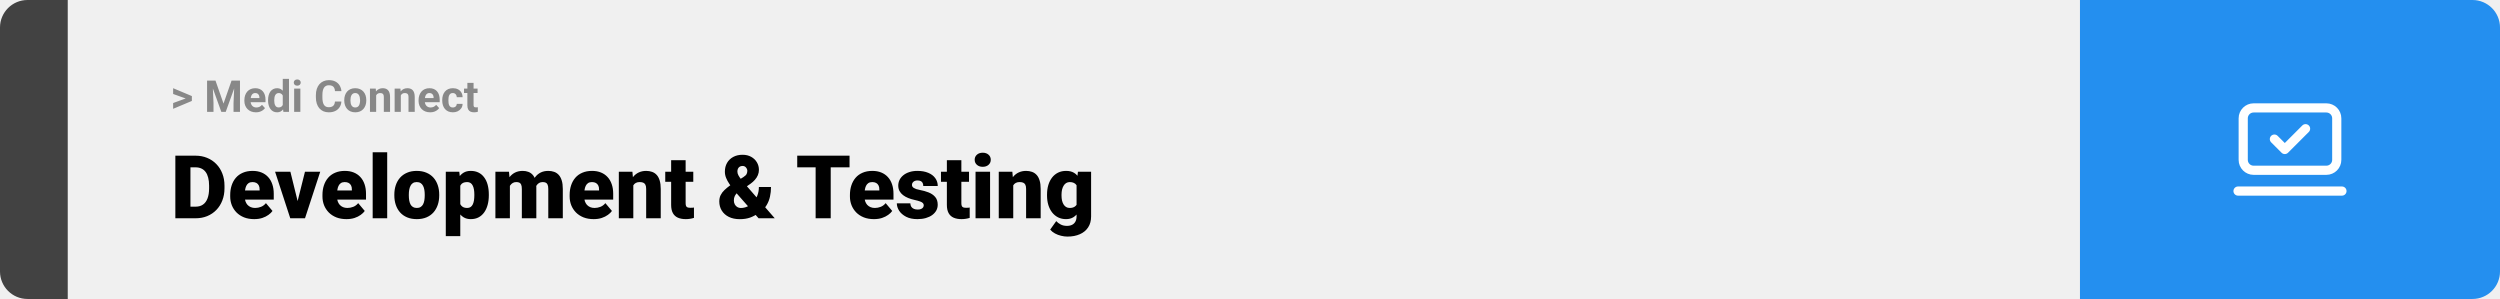
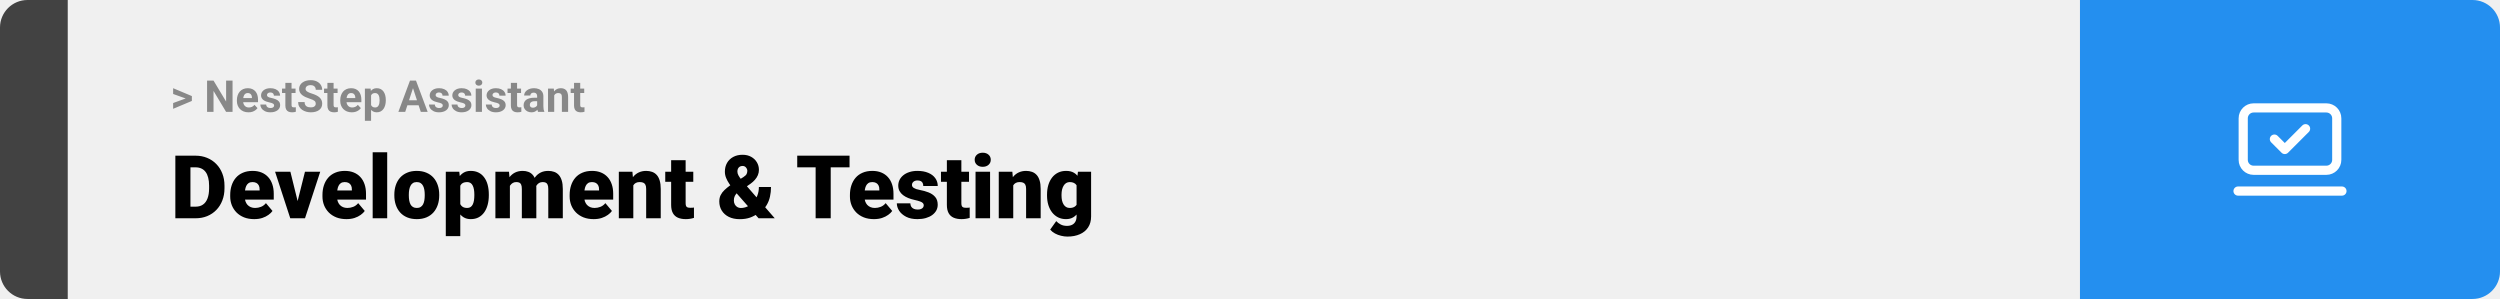
<svg xmlns="http://www.w3.org/2000/svg" width="1363" height="163" viewBox="0 0 1363 163" fill="none">
  <path d="M0 15C0 6.716 6.716 0 15 0H37V163H15C6.716 163 0 156.284 0 148V15Z" fill="#424242" />
  <rect width="1097" height="163" transform="translate(37)" fill="#F0F0F0" />
-   <path d="M101.906 53.922L94.394 51.238V48.086L104.602 52.375V54.637L101.906 53.922ZM94.394 56.172L101.918 53.43L104.602 52.785V55.035L94.394 59.324V56.172ZM114.504 43.938H117.48L121.863 56.465L126.246 43.938H129.223L123.059 61H120.668L114.504 43.938ZM112.898 43.938H115.863L116.402 56.148V61H112.898V43.938ZM127.863 43.938H130.84V61H127.324V56.148L127.863 43.938ZM139.547 61.234C138.562 61.234 137.68 61.078 136.898 60.766C136.117 60.445 135.453 60.004 134.906 59.441C134.367 58.879 133.953 58.227 133.664 57.484C133.375 56.734 133.23 55.938 133.23 55.094V54.625C133.23 53.664 133.367 52.785 133.641 51.988C133.914 51.191 134.305 50.5 134.812 49.914C135.328 49.328 135.953 48.879 136.688 48.566C137.422 48.246 138.25 48.086 139.172 48.086C140.07 48.086 140.867 48.234 141.562 48.531C142.258 48.828 142.84 49.25 143.309 49.797C143.785 50.344 144.145 51 144.387 51.766C144.629 52.523 144.75 53.367 144.75 54.297V55.703H134.672V53.453H141.434V53.195C141.434 52.727 141.348 52.309 141.176 51.941C141.012 51.566 140.762 51.27 140.426 51.051C140.09 50.832 139.66 50.723 139.137 50.723C138.691 50.723 138.309 50.82 137.988 51.016C137.668 51.211 137.406 51.484 137.203 51.836C137.008 52.188 136.859 52.602 136.758 53.078C136.664 53.547 136.617 54.062 136.617 54.625V55.094C136.617 55.602 136.688 56.07 136.828 56.5C136.977 56.93 137.184 57.301 137.449 57.613C137.723 57.926 138.051 58.168 138.434 58.34C138.824 58.512 139.266 58.598 139.758 58.598C140.367 58.598 140.934 58.48 141.457 58.246C141.988 58.004 142.445 57.641 142.828 57.156L144.469 58.938C144.203 59.32 143.84 59.688 143.379 60.039C142.926 60.391 142.379 60.68 141.738 60.906C141.098 61.125 140.367 61.234 139.547 61.234ZM154.16 58.234V43H157.559V61H154.5L154.16 58.234ZM146.145 54.812V54.566C146.145 53.598 146.254 52.719 146.473 51.93C146.691 51.133 147.012 50.449 147.434 49.879C147.855 49.309 148.375 48.867 148.992 48.555C149.609 48.242 150.312 48.086 151.102 48.086C151.844 48.086 152.492 48.242 153.047 48.555C153.609 48.867 154.086 49.312 154.477 49.891C154.875 50.461 155.195 51.137 155.438 51.918C155.68 52.691 155.855 53.539 155.965 54.461V55C155.855 55.883 155.68 56.703 155.438 57.461C155.195 58.219 154.875 58.883 154.477 59.453C154.086 60.016 153.609 60.453 153.047 60.766C152.484 61.078 151.828 61.234 151.078 61.234C150.289 61.234 149.586 61.074 148.969 60.754C148.359 60.434 147.844 59.984 147.422 59.406C147.008 58.828 146.691 58.148 146.473 57.367C146.254 56.586 146.145 55.734 146.145 54.812ZM149.52 54.566V54.812C149.52 55.336 149.559 55.824 149.637 56.277C149.723 56.73 149.859 57.133 150.047 57.484C150.242 57.828 150.492 58.098 150.797 58.293C151.109 58.48 151.488 58.574 151.934 58.574C152.512 58.574 152.988 58.445 153.363 58.188C153.738 57.922 154.023 57.559 154.219 57.098C154.422 56.637 154.539 56.105 154.57 55.504V53.969C154.547 53.477 154.477 53.035 154.359 52.645C154.25 52.246 154.086 51.906 153.867 51.625C153.656 51.344 153.391 51.125 153.07 50.969C152.758 50.812 152.387 50.734 151.957 50.734C151.52 50.734 151.145 50.836 150.832 51.039C150.52 51.234 150.266 51.504 150.07 51.848C149.883 52.191 149.742 52.598 149.648 53.066C149.562 53.527 149.52 54.027 149.52 54.566ZM163.758 48.32V61H160.371V48.32H163.758ZM160.16 45.016C160.16 44.523 160.332 44.117 160.676 43.797C161.02 43.477 161.48 43.316 162.059 43.316C162.629 43.316 163.086 43.477 163.43 43.797C163.781 44.117 163.957 44.523 163.957 45.016C163.957 45.508 163.781 45.914 163.43 46.234C163.086 46.555 162.629 46.715 162.059 46.715C161.48 46.715 161.02 46.555 160.676 46.234C160.332 45.914 160.16 45.508 160.16 45.016ZM182.625 55.34H186.129C186.059 56.488 185.742 57.508 185.18 58.398C184.625 59.289 183.848 59.984 182.848 60.484C181.855 60.984 180.66 61.234 179.262 61.234C178.168 61.234 177.188 61.047 176.32 60.672C175.453 60.289 174.711 59.742 174.094 59.031C173.484 58.32 173.02 57.461 172.699 56.453C172.379 55.445 172.219 54.316 172.219 53.066V51.883C172.219 50.633 172.383 49.504 172.711 48.496C173.047 47.48 173.523 46.617 174.141 45.906C174.766 45.195 175.512 44.648 176.379 44.266C177.246 43.883 178.215 43.691 179.285 43.691C180.707 43.691 181.906 43.949 182.883 44.465C183.867 44.98 184.629 45.691 185.168 46.598C185.715 47.504 186.043 48.535 186.152 49.691H182.637C182.598 49.004 182.461 48.422 182.227 47.945C181.992 47.461 181.637 47.098 181.16 46.855C180.691 46.605 180.066 46.48 179.285 46.48C178.699 46.48 178.188 46.59 177.75 46.809C177.312 47.027 176.945 47.359 176.648 47.805C176.352 48.25 176.129 48.812 175.98 49.492C175.84 50.164 175.77 50.953 175.77 51.859V53.066C175.77 53.949 175.836 54.727 175.969 55.398C176.102 56.062 176.305 56.625 176.578 57.086C176.859 57.539 177.219 57.883 177.656 58.117C178.102 58.344 178.637 58.457 179.262 58.457C179.996 58.457 180.602 58.34 181.078 58.105C181.555 57.871 181.918 57.523 182.168 57.062C182.426 56.602 182.578 56.027 182.625 55.34ZM187.688 54.789V54.543C187.688 53.613 187.82 52.758 188.086 51.977C188.352 51.188 188.738 50.504 189.246 49.926C189.754 49.348 190.379 48.898 191.121 48.578C191.863 48.25 192.715 48.086 193.676 48.086C194.637 48.086 195.492 48.25 196.242 48.578C196.992 48.898 197.621 49.348 198.129 49.926C198.645 50.504 199.035 51.188 199.301 51.977C199.566 52.758 199.699 53.613 199.699 54.543V54.789C199.699 55.711 199.566 56.566 199.301 57.355C199.035 58.137 198.645 58.82 198.129 59.406C197.621 59.984 196.996 60.434 196.254 60.754C195.512 61.074 194.66 61.234 193.699 61.234C192.738 61.234 191.883 61.074 191.133 60.754C190.391 60.434 189.762 59.984 189.246 59.406C188.738 58.82 188.352 58.137 188.086 57.355C187.82 56.566 187.688 55.711 187.688 54.789ZM191.062 54.543V54.789C191.062 55.32 191.109 55.816 191.203 56.277C191.297 56.738 191.445 57.145 191.648 57.496C191.859 57.84 192.133 58.109 192.469 58.305C192.805 58.5 193.215 58.598 193.699 58.598C194.168 58.598 194.57 58.5 194.906 58.305C195.242 58.109 195.512 57.84 195.715 57.496C195.918 57.145 196.066 56.738 196.16 56.277C196.262 55.816 196.312 55.32 196.312 54.789V54.543C196.312 54.027 196.262 53.543 196.16 53.09C196.066 52.629 195.914 52.223 195.703 51.871C195.5 51.512 195.23 51.23 194.895 51.027C194.559 50.824 194.152 50.723 193.676 50.723C193.199 50.723 192.793 50.824 192.457 51.027C192.129 51.23 191.859 51.512 191.648 51.871C191.445 52.223 191.297 52.629 191.203 53.09C191.109 53.543 191.062 54.027 191.062 54.543ZM205.078 51.027V61H201.703V48.32H204.867L205.078 51.027ZM204.586 54.215H203.672C203.672 53.277 203.793 52.434 204.035 51.684C204.277 50.926 204.617 50.281 205.055 49.75C205.492 49.211 206.012 48.801 206.613 48.52C207.223 48.23 207.902 48.086 208.652 48.086C209.246 48.086 209.789 48.172 210.281 48.344C210.773 48.516 211.195 48.789 211.547 49.164C211.906 49.539 212.18 50.035 212.367 50.652C212.562 51.27 212.66 52.023 212.66 52.914V61H209.262V52.902C209.262 52.34 209.184 51.902 209.027 51.59C208.871 51.277 208.641 51.059 208.336 50.934C208.039 50.801 207.672 50.734 207.234 50.734C206.781 50.734 206.387 50.824 206.051 51.004C205.723 51.184 205.449 51.434 205.23 51.754C205.02 52.066 204.859 52.434 204.75 52.855C204.641 53.277 204.586 53.73 204.586 54.215ZM218.531 51.027V61H215.156V48.32H218.32L218.531 51.027ZM218.039 54.215H217.125C217.125 53.277 217.246 52.434 217.488 51.684C217.73 50.926 218.07 50.281 218.508 49.75C218.945 49.211 219.465 48.801 220.066 48.52C220.676 48.23 221.355 48.086 222.105 48.086C222.699 48.086 223.242 48.172 223.734 48.344C224.227 48.516 224.648 48.789 225 49.164C225.359 49.539 225.633 50.035 225.82 50.652C226.016 51.27 226.113 52.023 226.113 52.914V61H222.715V52.902C222.715 52.34 222.637 51.902 222.48 51.59C222.324 51.277 222.094 51.059 221.789 50.934C221.492 50.801 221.125 50.734 220.688 50.734C220.234 50.734 219.84 50.824 219.504 51.004C219.176 51.184 218.902 51.434 218.684 51.754C218.473 52.066 218.312 52.434 218.203 52.855C218.094 53.277 218.039 53.73 218.039 54.215ZM234.516 61.234C233.531 61.234 232.648 61.078 231.867 60.766C231.086 60.445 230.422 60.004 229.875 59.441C229.336 58.879 228.922 58.227 228.633 57.484C228.344 56.734 228.199 55.938 228.199 55.094V54.625C228.199 53.664 228.336 52.785 228.609 51.988C228.883 51.191 229.273 50.5 229.781 49.914C230.297 49.328 230.922 48.879 231.656 48.566C232.391 48.246 233.219 48.086 234.141 48.086C235.039 48.086 235.836 48.234 236.531 48.531C237.227 48.828 237.809 49.25 238.277 49.797C238.754 50.344 239.113 51 239.355 51.766C239.598 52.523 239.719 53.367 239.719 54.297V55.703H229.641V53.453H236.402V53.195C236.402 52.727 236.316 52.309 236.145 51.941C235.98 51.566 235.73 51.27 235.395 51.051C235.059 50.832 234.629 50.723 234.105 50.723C233.66 50.723 233.277 50.82 232.957 51.016C232.637 51.211 232.375 51.484 232.172 51.836C231.977 52.188 231.828 52.602 231.727 53.078C231.633 53.547 231.586 54.062 231.586 54.625V55.094C231.586 55.602 231.656 56.07 231.797 56.5C231.945 56.93 232.152 57.301 232.418 57.613C232.691 57.926 233.02 58.168 233.402 58.34C233.793 58.512 234.234 58.598 234.727 58.598C235.336 58.598 235.902 58.48 236.426 58.246C236.957 58.004 237.414 57.641 237.797 57.156L239.438 58.938C239.172 59.32 238.809 59.688 238.348 60.039C237.895 60.391 237.348 60.68 236.707 60.906C236.066 61.125 235.336 61.234 234.516 61.234ZM246.879 58.598C247.293 58.598 247.66 58.52 247.98 58.363C248.301 58.199 248.551 57.973 248.73 57.684C248.918 57.387 249.016 57.039 249.023 56.641H252.199C252.191 57.531 251.953 58.324 251.484 59.02C251.016 59.707 250.387 60.25 249.598 60.648C248.809 61.039 247.926 61.234 246.949 61.234C245.965 61.234 245.105 61.07 244.371 60.742C243.645 60.414 243.039 59.961 242.555 59.383C242.07 58.797 241.707 58.117 241.465 57.344C241.223 56.562 241.102 55.727 241.102 54.836V54.496C241.102 53.598 241.223 52.762 241.465 51.988C241.707 51.207 242.07 50.527 242.555 49.949C243.039 49.363 243.645 48.906 244.371 48.578C245.098 48.25 245.949 48.086 246.926 48.086C247.965 48.086 248.875 48.285 249.656 48.684C250.445 49.082 251.062 49.652 251.508 50.395C251.961 51.129 252.191 52 252.199 53.008H249.023C249.016 52.586 248.926 52.203 248.754 51.859C248.59 51.516 248.348 51.242 248.027 51.039C247.715 50.828 247.328 50.723 246.867 50.723C246.375 50.723 245.973 50.828 245.66 51.039C245.348 51.242 245.105 51.523 244.934 51.883C244.762 52.234 244.641 52.637 244.57 53.09C244.508 53.535 244.477 54.004 244.477 54.496V54.836C244.477 55.328 244.508 55.801 244.57 56.254C244.633 56.707 244.75 57.109 244.922 57.461C245.102 57.812 245.348 58.09 245.66 58.293C245.973 58.496 246.379 58.598 246.879 58.598ZM260.367 48.32V50.711H252.984V48.32H260.367ZM254.812 45.191H258.188V57.18C258.188 57.547 258.234 57.828 258.328 58.023C258.43 58.219 258.578 58.355 258.773 58.434C258.969 58.504 259.215 58.539 259.512 58.539C259.723 58.539 259.91 58.531 260.074 58.516C260.246 58.492 260.391 58.469 260.508 58.445L260.52 60.93C260.23 61.023 259.918 61.098 259.582 61.152C259.246 61.207 258.875 61.234 258.469 61.234C257.727 61.234 257.078 61.113 256.523 60.871C255.977 60.621 255.555 60.223 255.258 59.676C254.961 59.129 254.812 58.41 254.812 57.52V45.191Z" fill="#888888" />
+   <path d="M101.906 53.922L94.394 51.238V48.086L104.602 52.375V54.637L101.906 53.922ZM94.394 56.172L101.918 53.43L104.602 52.785V55.035L94.394 59.324V56.172ZM126.785 43.938V61H123.27L116.414 49.562V61H112.898V43.938H116.414L123.281 55.387V43.938H126.785ZM135.469 61.234C134.484 61.234 133.602 61.078 132.82 60.766C132.039 60.445 131.375 60.004 130.828 59.441C130.289 58.879 129.875 58.227 129.586 57.484C129.297 56.734 129.152 55.938 129.152 55.094V54.625C129.152 53.664 129.289 52.785 129.562 51.988C129.836 51.191 130.227 50.5 130.734 49.914C131.25 49.328 131.875 48.879 132.609 48.566C133.344 48.246 134.172 48.086 135.094 48.086C135.992 48.086 136.789 48.234 137.484 48.531C138.18 48.828 138.762 49.25 139.23 49.797C139.707 50.344 140.066 51 140.309 51.766C140.551 52.523 140.672 53.367 140.672 54.297V55.703H130.594V53.453H137.355V53.195C137.355 52.727 137.27 52.309 137.098 51.941C136.934 51.566 136.684 51.27 136.348 51.051C136.012 50.832 135.582 50.723 135.059 50.723C134.613 50.723 134.23 50.82 133.91 51.016C133.59 51.211 133.328 51.484 133.125 51.836C132.93 52.188 132.781 52.602 132.68 53.078C132.586 53.547 132.539 54.062 132.539 54.625V55.094C132.539 55.602 132.609 56.07 132.75 56.5C132.898 56.93 133.105 57.301 133.371 57.613C133.645 57.926 133.973 58.168 134.355 58.34C134.746 58.512 135.188 58.598 135.68 58.598C136.289 58.598 136.855 58.48 137.379 58.246C137.91 58.004 138.367 57.641 138.75 57.156L140.391 58.938C140.125 59.32 139.762 59.688 139.301 60.039C138.848 60.391 138.301 60.68 137.66 60.906C137.02 61.125 136.289 61.234 135.469 61.234ZM149.449 57.496C149.449 57.254 149.379 57.035 149.238 56.84C149.098 56.645 148.836 56.465 148.453 56.301C148.078 56.129 147.535 55.973 146.824 55.832C146.184 55.691 145.586 55.516 145.031 55.305C144.484 55.086 144.008 54.824 143.602 54.52C143.203 54.215 142.891 53.855 142.664 53.441C142.438 53.02 142.324 52.539 142.324 52C142.324 51.469 142.438 50.969 142.664 50.5C142.898 50.031 143.23 49.617 143.66 49.258C144.098 48.891 144.629 48.605 145.254 48.402C145.887 48.191 146.598 48.086 147.387 48.086C148.488 48.086 149.434 48.262 150.223 48.613C151.02 48.965 151.629 49.449 152.051 50.066C152.48 50.676 152.695 51.371 152.695 52.152H149.32C149.32 51.824 149.25 51.531 149.109 51.273C148.977 51.008 148.766 50.801 148.477 50.652C148.195 50.496 147.828 50.418 147.375 50.418C147 50.418 146.676 50.484 146.402 50.617C146.129 50.742 145.918 50.914 145.77 51.133C145.629 51.344 145.559 51.578 145.559 51.836C145.559 52.031 145.598 52.207 145.676 52.363C145.762 52.512 145.898 52.648 146.086 52.773C146.273 52.898 146.516 53.016 146.812 53.125C147.117 53.227 147.492 53.32 147.938 53.406C148.852 53.594 149.668 53.84 150.387 54.145C151.105 54.441 151.676 54.848 152.098 55.363C152.52 55.871 152.73 56.539 152.73 57.367C152.73 57.93 152.605 58.445 152.355 58.914C152.105 59.383 151.746 59.793 151.277 60.145C150.809 60.488 150.246 60.758 149.59 60.953C148.941 61.141 148.211 61.234 147.398 61.234C146.219 61.234 145.219 61.023 144.398 60.602C143.586 60.18 142.969 59.645 142.547 58.996C142.133 58.34 141.926 57.668 141.926 56.98H145.125C145.141 57.441 145.258 57.812 145.477 58.094C145.703 58.375 145.988 58.578 146.332 58.703C146.684 58.828 147.062 58.891 147.469 58.891C147.906 58.891 148.27 58.832 148.559 58.715C148.848 58.59 149.066 58.426 149.215 58.223C149.371 58.012 149.449 57.77 149.449 57.496ZM161.133 48.32V50.711H153.75V48.32H161.133ZM155.578 45.191H158.953V57.18C158.953 57.547 159 57.828 159.094 58.023C159.195 58.219 159.344 58.355 159.539 58.434C159.734 58.504 159.98 58.539 160.277 58.539C160.488 58.539 160.676 58.531 160.84 58.516C161.012 58.492 161.156 58.469 161.273 58.445L161.285 60.93C160.996 61.023 160.684 61.098 160.348 61.152C160.012 61.207 159.641 61.234 159.234 61.234C158.492 61.234 157.844 61.113 157.289 60.871C156.742 60.621 156.32 60.223 156.023 59.676C155.727 59.129 155.578 58.41 155.578 57.52V45.191ZM172.148 56.535C172.148 56.23 172.102 55.957 172.008 55.715C171.922 55.465 171.758 55.238 171.516 55.035C171.273 54.824 170.934 54.617 170.496 54.414C170.059 54.211 169.492 54 168.797 53.781C168.023 53.531 167.289 53.25 166.594 52.938C165.906 52.625 165.297 52.262 164.766 51.848C164.242 51.426 163.828 50.938 163.523 50.383C163.227 49.828 163.078 49.184 163.078 48.449C163.078 47.738 163.234 47.094 163.547 46.516C163.859 45.93 164.297 45.43 164.859 45.016C165.422 44.594 166.086 44.27 166.852 44.043C167.625 43.816 168.473 43.703 169.395 43.703C170.652 43.703 171.75 43.93 172.688 44.383C173.625 44.836 174.352 45.457 174.867 46.246C175.391 47.035 175.652 47.938 175.652 48.953H172.16C172.16 48.453 172.055 48.016 171.844 47.641C171.641 47.258 171.328 46.957 170.906 46.738C170.492 46.52 169.969 46.41 169.336 46.41C168.727 46.41 168.219 46.504 167.812 46.691C167.406 46.871 167.102 47.117 166.898 47.43C166.695 47.734 166.594 48.078 166.594 48.461C166.594 48.75 166.664 49.012 166.805 49.246C166.953 49.48 167.172 49.699 167.461 49.902C167.75 50.105 168.105 50.297 168.527 50.477C168.949 50.656 169.438 50.832 169.992 51.004C170.922 51.285 171.738 51.602 172.441 51.953C173.152 52.305 173.746 52.699 174.223 53.137C174.699 53.574 175.059 54.07 175.301 54.625C175.543 55.18 175.664 55.809 175.664 56.512C175.664 57.254 175.52 57.918 175.23 58.504C174.941 59.09 174.523 59.586 173.977 59.992C173.43 60.398 172.777 60.707 172.02 60.918C171.262 61.129 170.414 61.234 169.477 61.234C168.633 61.234 167.801 61.125 166.98 60.906C166.16 60.68 165.414 60.34 164.742 59.887C164.078 59.434 163.547 58.855 163.148 58.152C162.75 57.449 162.551 56.617 162.551 55.656H166.078C166.078 56.188 166.16 56.637 166.324 57.004C166.488 57.371 166.719 57.668 167.016 57.895C167.32 58.121 167.68 58.285 168.094 58.387C168.516 58.488 168.977 58.539 169.477 58.539C170.086 58.539 170.586 58.453 170.977 58.281C171.375 58.109 171.668 57.871 171.855 57.566C172.051 57.262 172.148 56.918 172.148 56.535ZM184.055 48.32V50.711H176.672V48.32H184.055ZM178.5 45.191H181.875V57.18C181.875 57.547 181.922 57.828 182.016 58.023C182.117 58.219 182.266 58.355 182.461 58.434C182.656 58.504 182.902 58.539 183.199 58.539C183.41 58.539 183.598 58.531 183.762 58.516C183.934 58.492 184.078 58.469 184.195 58.445L184.207 60.93C183.918 61.023 183.605 61.098 183.27 61.152C182.934 61.207 182.562 61.234 182.156 61.234C181.414 61.234 180.766 61.113 180.211 60.871C179.664 60.621 179.242 60.223 178.945 59.676C178.648 59.129 178.5 58.41 178.5 57.52V45.191ZM191.812 61.234C190.828 61.234 189.945 61.078 189.164 60.766C188.383 60.445 187.719 60.004 187.172 59.441C186.633 58.879 186.219 58.227 185.93 57.484C185.641 56.734 185.496 55.938 185.496 55.094V54.625C185.496 53.664 185.633 52.785 185.906 51.988C186.18 51.191 186.57 50.5 187.078 49.914C187.594 49.328 188.219 48.879 188.953 48.566C189.688 48.246 190.516 48.086 191.438 48.086C192.336 48.086 193.133 48.234 193.828 48.531C194.523 48.828 195.105 49.25 195.574 49.797C196.051 50.344 196.41 51 196.652 51.766C196.895 52.523 197.016 53.367 197.016 54.297V55.703H186.938V53.453H193.699V53.195C193.699 52.727 193.613 52.309 193.441 51.941C193.277 51.566 193.027 51.27 192.691 51.051C192.355 50.832 191.926 50.723 191.402 50.723C190.957 50.723 190.574 50.82 190.254 51.016C189.934 51.211 189.672 51.484 189.469 51.836C189.273 52.188 189.125 52.602 189.023 53.078C188.93 53.547 188.883 54.062 188.883 54.625V55.094C188.883 55.602 188.953 56.07 189.094 56.5C189.242 56.93 189.449 57.301 189.715 57.613C189.988 57.926 190.316 58.168 190.699 58.34C191.09 58.512 191.531 58.598 192.023 58.598C192.633 58.598 193.199 58.48 193.723 58.246C194.254 58.004 194.711 57.641 195.094 57.156L196.734 58.938C196.469 59.32 196.105 59.688 195.645 60.039C195.191 60.391 194.645 60.68 194.004 60.906C193.363 61.125 192.633 61.234 191.812 61.234ZM202.312 50.758V65.875H198.938V48.32H202.066L202.312 50.758ZM210.34 54.52V54.766C210.34 55.688 210.23 56.543 210.012 57.332C209.801 58.121 209.488 58.809 209.074 59.395C208.66 59.973 208.145 60.426 207.527 60.754C206.918 61.074 206.215 61.234 205.418 61.234C204.645 61.234 203.973 61.078 203.402 60.766C202.832 60.453 202.352 60.016 201.961 59.453C201.578 58.883 201.27 58.223 201.035 57.473C200.801 56.723 200.621 55.918 200.496 55.059V54.414C200.621 53.492 200.801 52.648 201.035 51.883C201.27 51.109 201.578 50.441 201.961 49.879C202.352 49.309 202.828 48.867 203.391 48.555C203.961 48.242 204.629 48.086 205.395 48.086C206.199 48.086 206.906 48.238 207.516 48.543C208.133 48.848 208.648 49.285 209.062 49.855C209.484 50.426 209.801 51.105 210.012 51.895C210.23 52.684 210.34 53.559 210.34 54.52ZM206.953 54.766V54.52C206.953 53.98 206.906 53.484 206.812 53.031C206.727 52.57 206.586 52.168 206.391 51.824C206.203 51.48 205.953 51.215 205.641 51.027C205.336 50.832 204.965 50.734 204.527 50.734C204.066 50.734 203.672 50.809 203.344 50.957C203.023 51.105 202.762 51.32 202.559 51.602C202.355 51.883 202.203 52.219 202.102 52.609C202 53 201.938 53.441 201.914 53.934V55.562C201.953 56.141 202.062 56.66 202.242 57.121C202.422 57.574 202.699 57.934 203.074 58.199C203.449 58.465 203.941 58.598 204.551 58.598C204.996 58.598 205.371 58.5 205.676 58.305C205.98 58.102 206.227 57.824 206.414 57.473C206.609 57.121 206.746 56.715 206.824 56.254C206.91 55.793 206.953 55.297 206.953 54.766ZM225.562 46.855L220.922 61H217.184L223.523 43.938H225.902L225.562 46.855ZM229.418 61L224.766 46.855L224.391 43.938H226.793L233.168 61H229.418ZM229.207 54.648V57.402H220.195V54.648H229.207ZM241.395 57.496C241.395 57.254 241.324 57.035 241.184 56.84C241.043 56.645 240.781 56.465 240.398 56.301C240.023 56.129 239.48 55.973 238.77 55.832C238.129 55.691 237.531 55.516 236.977 55.305C236.43 55.086 235.953 54.824 235.547 54.52C235.148 54.215 234.836 53.855 234.609 53.441C234.383 53.02 234.27 52.539 234.27 52C234.27 51.469 234.383 50.969 234.609 50.5C234.844 50.031 235.176 49.617 235.605 49.258C236.043 48.891 236.574 48.605 237.199 48.402C237.832 48.191 238.543 48.086 239.332 48.086C240.434 48.086 241.379 48.262 242.168 48.613C242.965 48.965 243.574 49.449 243.996 50.066C244.426 50.676 244.641 51.371 244.641 52.152H241.266C241.266 51.824 241.195 51.531 241.055 51.273C240.922 51.008 240.711 50.801 240.422 50.652C240.141 50.496 239.773 50.418 239.32 50.418C238.945 50.418 238.621 50.484 238.348 50.617C238.074 50.742 237.863 50.914 237.715 51.133C237.574 51.344 237.504 51.578 237.504 51.836C237.504 52.031 237.543 52.207 237.621 52.363C237.707 52.512 237.844 52.648 238.031 52.773C238.219 52.898 238.461 53.016 238.758 53.125C239.062 53.227 239.438 53.32 239.883 53.406C240.797 53.594 241.613 53.84 242.332 54.145C243.051 54.441 243.621 54.848 244.043 55.363C244.465 55.871 244.676 56.539 244.676 57.367C244.676 57.93 244.551 58.445 244.301 58.914C244.051 59.383 243.691 59.793 243.223 60.145C242.754 60.488 242.191 60.758 241.535 60.953C240.887 61.141 240.156 61.234 239.344 61.234C238.164 61.234 237.164 61.023 236.344 60.602C235.531 60.18 234.914 59.645 234.492 58.996C234.078 58.34 233.871 57.668 233.871 56.98H237.07C237.086 57.441 237.203 57.812 237.422 58.094C237.648 58.375 237.934 58.578 238.277 58.703C238.629 58.828 239.008 58.891 239.414 58.891C239.852 58.891 240.215 58.832 240.504 58.715C240.793 58.59 241.012 58.426 241.16 58.223C241.316 58.012 241.395 57.77 241.395 57.496ZM253.723 57.496C253.723 57.254 253.652 57.035 253.512 56.84C253.371 56.645 253.109 56.465 252.727 56.301C252.352 56.129 251.809 55.973 251.098 55.832C250.457 55.691 249.859 55.516 249.305 55.305C248.758 55.086 248.281 54.824 247.875 54.52C247.477 54.215 247.164 53.855 246.938 53.441C246.711 53.02 246.598 52.539 246.598 52C246.598 51.469 246.711 50.969 246.938 50.5C247.172 50.031 247.504 49.617 247.934 49.258C248.371 48.891 248.902 48.605 249.527 48.402C250.16 48.191 250.871 48.086 251.66 48.086C252.762 48.086 253.707 48.262 254.496 48.613C255.293 48.965 255.902 49.449 256.324 50.066C256.754 50.676 256.969 51.371 256.969 52.152H253.594C253.594 51.824 253.523 51.531 253.383 51.273C253.25 51.008 253.039 50.801 252.75 50.652C252.469 50.496 252.102 50.418 251.648 50.418C251.273 50.418 250.949 50.484 250.676 50.617C250.402 50.742 250.191 50.914 250.043 51.133C249.902 51.344 249.832 51.578 249.832 51.836C249.832 52.031 249.871 52.207 249.949 52.363C250.035 52.512 250.172 52.648 250.359 52.773C250.547 52.898 250.789 53.016 251.086 53.125C251.391 53.227 251.766 53.32 252.211 53.406C253.125 53.594 253.941 53.84 254.66 54.145C255.379 54.441 255.949 54.848 256.371 55.363C256.793 55.871 257.004 56.539 257.004 57.367C257.004 57.93 256.879 58.445 256.629 58.914C256.379 59.383 256.02 59.793 255.551 60.145C255.082 60.488 254.52 60.758 253.863 60.953C253.215 61.141 252.484 61.234 251.672 61.234C250.492 61.234 249.492 61.023 248.672 60.602C247.859 60.18 247.242 59.645 246.82 58.996C246.406 58.34 246.199 57.668 246.199 56.98H249.398C249.414 57.441 249.531 57.812 249.75 58.094C249.977 58.375 250.262 58.578 250.605 58.703C250.957 58.828 251.336 58.891 251.742 58.891C252.18 58.891 252.543 58.832 252.832 58.715C253.121 58.59 253.34 58.426 253.488 58.223C253.645 58.012 253.723 57.77 253.723 57.496ZM262.758 48.32V61H259.371V48.32H262.758ZM259.16 45.016C259.16 44.523 259.332 44.117 259.676 43.797C260.02 43.477 260.48 43.316 261.059 43.316C261.629 43.316 262.086 43.477 262.43 43.797C262.781 44.117 262.957 44.523 262.957 45.016C262.957 45.508 262.781 45.914 262.43 46.234C262.086 46.555 261.629 46.715 261.059 46.715C260.48 46.715 260.02 46.555 259.676 46.234C259.332 45.914 259.16 45.508 259.16 45.016ZM272.402 57.496C272.402 57.254 272.332 57.035 272.191 56.84C272.051 56.645 271.789 56.465 271.406 56.301C271.031 56.129 270.488 55.973 269.777 55.832C269.137 55.691 268.539 55.516 267.984 55.305C267.438 55.086 266.961 54.824 266.555 54.52C266.156 54.215 265.844 53.855 265.617 53.441C265.391 53.02 265.277 52.539 265.277 52C265.277 51.469 265.391 50.969 265.617 50.5C265.852 50.031 266.184 49.617 266.613 49.258C267.051 48.891 267.582 48.605 268.207 48.402C268.84 48.191 269.551 48.086 270.34 48.086C271.441 48.086 272.387 48.262 273.176 48.613C273.973 48.965 274.582 49.449 275.004 50.066C275.434 50.676 275.648 51.371 275.648 52.152H272.273C272.273 51.824 272.203 51.531 272.062 51.273C271.93 51.008 271.719 50.801 271.43 50.652C271.148 50.496 270.781 50.418 270.328 50.418C269.953 50.418 269.629 50.484 269.355 50.617C269.082 50.742 268.871 50.914 268.723 51.133C268.582 51.344 268.512 51.578 268.512 51.836C268.512 52.031 268.551 52.207 268.629 52.363C268.715 52.512 268.852 52.648 269.039 52.773C269.227 52.898 269.469 53.016 269.766 53.125C270.07 53.227 270.445 53.32 270.891 53.406C271.805 53.594 272.621 53.84 273.34 54.145C274.059 54.441 274.629 54.848 275.051 55.363C275.473 55.871 275.684 56.539 275.684 57.367C275.684 57.93 275.559 58.445 275.309 58.914C275.059 59.383 274.699 59.793 274.23 60.145C273.762 60.488 273.199 60.758 272.543 60.953C271.895 61.141 271.164 61.234 270.352 61.234C269.172 61.234 268.172 61.023 267.352 60.602C266.539 60.18 265.922 59.645 265.5 58.996C265.086 58.34 264.879 57.668 264.879 56.98H268.078C268.094 57.441 268.211 57.812 268.43 58.094C268.656 58.375 268.941 58.578 269.285 58.703C269.637 58.828 270.016 58.891 270.422 58.891C270.859 58.891 271.223 58.832 271.512 58.715C271.801 58.59 272.02 58.426 272.168 58.223C272.324 58.012 272.402 57.77 272.402 57.496ZM284.086 48.32V50.711H276.703V48.32H284.086ZM278.531 45.191H281.906V57.18C281.906 57.547 281.953 57.828 282.047 58.023C282.148 58.219 282.297 58.355 282.492 58.434C282.688 58.504 282.934 58.539 283.23 58.539C283.441 58.539 283.629 58.531 283.793 58.516C283.965 58.492 284.109 58.469 284.227 58.445L284.238 60.93C283.949 61.023 283.637 61.098 283.301 61.152C282.965 61.207 282.594 61.234 282.188 61.234C281.445 61.234 280.797 61.113 280.242 60.871C279.695 60.621 279.273 60.223 278.977 59.676C278.68 59.129 278.531 58.41 278.531 57.52V45.191ZM292.852 58.141V52.492C292.852 52.086 292.785 51.738 292.652 51.449C292.52 51.152 292.312 50.922 292.031 50.758C291.758 50.594 291.402 50.512 290.965 50.512C290.59 50.512 290.266 50.578 289.992 50.711C289.719 50.836 289.508 51.02 289.359 51.262C289.211 51.496 289.137 51.773 289.137 52.094H285.762C285.762 51.555 285.887 51.043 286.137 50.559C286.387 50.074 286.75 49.648 287.227 49.281C287.703 48.906 288.27 48.613 288.926 48.402C289.59 48.191 290.332 48.086 291.152 48.086C292.137 48.086 293.012 48.25 293.777 48.578C294.543 48.906 295.145 49.398 295.582 50.055C296.027 50.711 296.25 51.531 296.25 52.516V57.941C296.25 58.637 296.293 59.207 296.379 59.652C296.465 60.09 296.59 60.473 296.754 60.801V61H293.344C293.18 60.656 293.055 60.227 292.969 59.711C292.891 59.188 292.852 58.664 292.852 58.141ZM293.297 53.277L293.32 55.188H291.434C290.988 55.188 290.602 55.238 290.273 55.34C289.945 55.441 289.676 55.586 289.465 55.773C289.254 55.953 289.098 56.164 288.996 56.406C288.902 56.648 288.855 56.914 288.855 57.203C288.855 57.492 288.922 57.754 289.055 57.988C289.188 58.215 289.379 58.395 289.629 58.527C289.879 58.652 290.172 58.715 290.508 58.715C291.016 58.715 291.457 58.613 291.832 58.41C292.207 58.207 292.496 57.957 292.699 57.66C292.91 57.363 293.02 57.082 293.027 56.816L293.918 58.246C293.793 58.566 293.621 58.898 293.402 59.242C293.191 59.586 292.922 59.91 292.594 60.215C292.266 60.512 291.871 60.758 291.41 60.953C290.949 61.141 290.402 61.234 289.77 61.234C288.965 61.234 288.234 61.074 287.578 60.754C286.93 60.426 286.414 59.977 286.031 59.406C285.656 58.828 285.469 58.172 285.469 57.438C285.469 56.773 285.594 56.184 285.844 55.668C286.094 55.152 286.461 54.719 286.945 54.367C287.438 54.008 288.051 53.738 288.785 53.559C289.52 53.371 290.371 53.277 291.34 53.277H293.297ZM302.156 51.027V61H298.781V48.32H301.945L302.156 51.027ZM301.664 54.215H300.75C300.75 53.277 300.871 52.434 301.113 51.684C301.355 50.926 301.695 50.281 302.133 49.75C302.57 49.211 303.09 48.801 303.691 48.52C304.301 48.23 304.98 48.086 305.73 48.086C306.324 48.086 306.867 48.172 307.359 48.344C307.852 48.516 308.273 48.789 308.625 49.164C308.984 49.539 309.258 50.035 309.445 50.652C309.641 51.27 309.738 52.023 309.738 52.914V61H306.34V52.902C306.34 52.34 306.262 51.902 306.105 51.59C305.949 51.277 305.719 51.059 305.414 50.934C305.117 50.801 304.75 50.734 304.312 50.734C303.859 50.734 303.465 50.824 303.129 51.004C302.801 51.184 302.527 51.434 302.309 51.754C302.098 52.066 301.938 52.434 301.828 52.855C301.719 53.277 301.664 53.73 301.664 54.215ZM318.516 48.32V50.711H311.133V48.32H318.516ZM312.961 45.191H316.336V57.18C316.336 57.547 316.383 57.828 316.477 58.023C316.578 58.219 316.727 58.355 316.922 58.434C317.117 58.504 317.363 58.539 317.66 58.539C317.871 58.539 318.059 58.531 318.223 58.516C318.395 58.492 318.539 58.469 318.656 58.445L318.668 60.93C318.379 61.023 318.066 61.098 317.73 61.152C317.395 61.207 317.023 61.234 316.617 61.234C315.875 61.234 315.227 61.113 314.672 60.871C314.125 60.621 313.703 60.223 313.406 59.676C313.109 59.129 312.961 58.41 312.961 57.52V45.191Z" fill="#888888" />
  <path d="M106.688 119H99.117L99.164 112.672H106.688C108.25 112.672 109.57 112.297 110.648 111.547C111.742 110.797 112.57 109.68 113.133 108.195C113.711 106.695 114 104.852 114 102.664V101.188C114 99.547 113.836 98.109 113.508 96.875C113.195 95.625 112.727 94.586 112.102 93.758C111.477 92.914 110.695 92.281 109.758 91.859C108.836 91.438 107.773 91.227 106.57 91.227H98.977V84.875H106.57C108.883 84.875 111 85.273 112.922 86.07C114.859 86.852 116.531 87.977 117.938 89.445C119.359 90.898 120.453 92.625 121.219 94.625C122 96.609 122.391 98.812 122.391 101.234V102.664C122.391 105.07 122 107.273 121.219 109.273C120.453 111.273 119.367 113 117.961 114.453C116.555 115.906 114.891 117.031 112.969 117.828C111.062 118.609 108.969 119 106.688 119ZM103.828 84.875V119H95.602V84.875H103.828ZM138.586 119.469C136.523 119.469 134.68 119.148 133.055 118.508C131.43 117.852 130.055 116.953 128.93 115.812C127.82 114.672 126.969 113.359 126.375 111.875C125.797 110.391 125.508 108.82 125.508 107.164V106.273C125.508 104.414 125.766 102.695 126.281 101.117C126.797 99.523 127.562 98.133 128.578 96.945C129.594 95.758 130.867 94.836 132.398 94.18C133.93 93.508 135.711 93.172 137.742 93.172C139.539 93.172 141.148 93.461 142.57 94.039C143.992 94.617 145.195 95.445 146.18 96.523C147.18 97.602 147.938 98.906 148.453 100.438C148.984 101.969 149.25 103.688 149.25 105.594V108.805H128.531V103.859H141.539V103.25C141.555 102.406 141.406 101.688 141.094 101.094C140.797 100.5 140.359 100.047 139.781 99.734C139.203 99.422 138.5 99.266 137.672 99.266C136.812 99.266 136.102 99.453 135.539 99.828C134.992 100.203 134.562 100.719 134.25 101.375C133.953 102.016 133.742 102.758 133.617 103.602C133.492 104.445 133.43 105.336 133.43 106.273V107.164C133.43 108.102 133.555 108.953 133.805 109.719C134.07 110.484 134.445 111.141 134.93 111.688C135.43 112.219 136.023 112.633 136.711 112.93C137.414 113.227 138.211 113.375 139.102 113.375C140.18 113.375 141.242 113.172 142.289 112.766C143.336 112.359 144.234 111.688 144.984 110.75L148.57 115.016C148.055 115.75 147.32 116.461 146.367 117.148C145.43 117.836 144.305 118.398 142.992 118.836C141.68 119.258 140.211 119.469 138.586 119.469ZM161.273 113.586L166.266 93.641H174.586L166.289 119H161.367L161.273 113.586ZM158.32 93.641L163.242 113.586L163.195 119H158.25L149.977 93.641H158.32ZM188.883 119.469C186.82 119.469 184.977 119.148 183.352 118.508C181.727 117.852 180.352 116.953 179.227 115.812C178.117 114.672 177.266 113.359 176.672 111.875C176.094 110.391 175.805 108.82 175.805 107.164V106.273C175.805 104.414 176.062 102.695 176.578 101.117C177.094 99.523 177.859 98.133 178.875 96.945C179.891 95.758 181.164 94.836 182.695 94.18C184.227 93.508 186.008 93.172 188.039 93.172C189.836 93.172 191.445 93.461 192.867 94.039C194.289 94.617 195.492 95.445 196.477 96.523C197.477 97.602 198.234 98.906 198.75 100.438C199.281 101.969 199.547 103.688 199.547 105.594V108.805H178.828V103.859H191.836V103.25C191.852 102.406 191.703 101.688 191.391 101.094C191.094 100.5 190.656 100.047 190.078 99.734C189.5 99.422 188.797 99.266 187.969 99.266C187.109 99.266 186.398 99.453 185.836 99.828C185.289 100.203 184.859 100.719 184.547 101.375C184.25 102.016 184.039 102.758 183.914 103.602C183.789 104.445 183.727 105.336 183.727 106.273V107.164C183.727 108.102 183.852 108.953 184.102 109.719C184.367 110.484 184.742 111.141 185.227 111.688C185.727 112.219 186.32 112.633 187.008 112.93C187.711 113.227 188.508 113.375 189.398 113.375C190.477 113.375 191.539 113.172 192.586 112.766C193.633 112.359 194.531 111.688 195.281 110.75L198.867 115.016C198.352 115.75 197.617 116.461 196.664 117.148C195.727 117.836 194.602 118.398 193.289 118.836C191.977 119.258 190.508 119.469 188.883 119.469ZM211.102 83V119H203.18V83H211.102ZM214.992 106.578V106.086C214.992 104.227 215.258 102.516 215.789 100.953C216.32 99.375 217.102 98.008 218.133 96.852C219.164 95.695 220.438 94.797 221.953 94.156C223.469 93.5 225.219 93.172 227.203 93.172C229.203 93.172 230.961 93.5 232.477 94.156C234.008 94.797 235.289 95.695 236.32 96.852C237.352 98.008 238.133 99.375 238.664 100.953C239.195 102.516 239.461 104.227 239.461 106.086V106.578C239.461 108.422 239.195 110.133 238.664 111.711C238.133 113.273 237.352 114.641 236.32 115.812C235.289 116.969 234.016 117.867 232.5 118.508C230.984 119.148 229.234 119.469 227.25 119.469C225.266 119.469 223.508 119.148 221.977 118.508C220.445 117.867 219.164 116.969 218.133 115.812C217.102 114.641 216.32 113.273 215.789 111.711C215.258 110.133 214.992 108.422 214.992 106.578ZM222.891 106.086V106.578C222.891 107.531 222.961 108.422 223.102 109.25C223.242 110.078 223.477 110.805 223.805 111.43C224.133 112.039 224.578 112.516 225.141 112.859C225.703 113.203 226.406 113.375 227.25 113.375C228.078 113.375 228.766 113.203 229.312 112.859C229.875 112.516 230.32 112.039 230.648 111.43C230.977 110.805 231.211 110.078 231.352 109.25C231.492 108.422 231.562 107.531 231.562 106.578V106.086C231.562 105.164 231.492 104.297 231.352 103.484C231.211 102.656 230.977 101.93 230.648 101.305C230.32 100.664 229.875 100.164 229.312 99.805C228.75 99.445 228.047 99.266 227.203 99.266C226.375 99.266 225.68 99.445 225.117 99.805C224.57 100.164 224.133 100.664 223.805 101.305C223.477 101.93 223.242 102.656 223.102 103.484C222.961 104.297 222.891 105.164 222.891 106.086ZM250.945 98.516V128.75H243.047V93.641H250.406L250.945 98.516ZM266.508 106.016V106.508C266.508 108.352 266.297 110.062 265.875 111.641C265.453 113.219 264.828 114.594 264 115.766C263.172 116.938 262.141 117.852 260.906 118.508C259.688 119.148 258.273 119.469 256.664 119.469C255.148 119.469 253.844 119.133 252.75 118.461C251.656 117.789 250.742 116.859 250.008 115.672C249.273 114.484 248.68 113.125 248.227 111.594C247.773 110.062 247.414 108.445 247.148 106.742V106.109C247.414 104.281 247.773 102.586 248.227 101.023C248.68 99.445 249.273 98.07 250.008 96.898C250.742 95.727 251.648 94.812 252.727 94.156C253.82 93.5 255.125 93.172 256.641 93.172C258.25 93.172 259.664 93.477 260.883 94.086C262.117 94.695 263.148 95.57 263.977 96.711C264.82 97.836 265.453 99.188 265.875 100.766C266.297 102.344 266.508 104.094 266.508 106.016ZM258.609 106.508V106.016C258.609 105.031 258.539 104.133 258.398 103.32C258.258 102.492 258.031 101.773 257.719 101.164C257.422 100.555 257.023 100.086 256.523 99.758C256.023 99.43 255.406 99.266 254.672 99.266C253.828 99.266 253.117 99.398 252.539 99.664C251.977 99.914 251.523 100.305 251.18 100.836C250.852 101.352 250.617 102 250.477 102.781C250.352 103.547 250.297 104.445 250.312 105.477V107.398C250.281 108.586 250.398 109.633 250.664 110.539C250.93 111.43 251.391 112.125 252.047 112.625C252.703 113.125 253.594 113.375 254.719 113.375C255.469 113.375 256.094 113.203 256.594 112.859C257.094 112.5 257.492 112.008 257.789 111.383C258.086 110.742 258.297 110.008 258.422 109.18C258.547 108.352 258.609 107.461 258.609 106.508ZM277.992 99.008V119H270.094V93.641H277.5L277.992 99.008ZM277.031 105.453L275.227 105.5C275.227 103.719 275.438 102.078 275.859 100.578C276.281 99.078 276.906 97.773 277.734 96.664C278.562 95.555 279.578 94.695 280.781 94.086C282 93.477 283.406 93.172 285 93.172C286.109 93.172 287.117 93.344 288.023 93.688C288.93 94.016 289.711 94.539 290.367 95.258C291.023 95.961 291.523 96.883 291.867 98.023C292.227 99.148 292.406 100.5 292.406 102.078V119H284.508V103.086C284.508 102.008 284.383 101.195 284.133 100.648C283.898 100.102 283.555 99.734 283.102 99.547C282.648 99.359 282.094 99.266 281.438 99.266C280.75 99.266 280.133 99.422 279.586 99.734C279.039 100.047 278.57 100.484 278.18 101.047C277.805 101.594 277.516 102.242 277.312 102.992C277.125 103.742 277.031 104.562 277.031 105.453ZM291.516 105.453L289.312 105.5C289.312 103.719 289.508 102.078 289.898 100.578C290.305 99.078 290.906 97.773 291.703 96.664C292.516 95.555 293.523 94.695 294.727 94.086C295.93 93.477 297.328 93.172 298.922 93.172C300.078 93.172 301.141 93.344 302.109 93.688C303.078 94.031 303.914 94.586 304.617 95.352C305.32 96.117 305.867 97.133 306.258 98.398C306.648 99.648 306.844 101.195 306.844 103.039V119H298.922V103.039C298.922 101.992 298.797 101.203 298.547 100.672C298.312 100.125 297.969 99.758 297.516 99.57C297.062 99.367 296.523 99.266 295.898 99.266C295.148 99.266 294.5 99.422 293.953 99.734C293.406 100.047 292.945 100.484 292.57 101.047C292.211 101.594 291.945 102.242 291.773 102.992C291.602 103.742 291.516 104.562 291.516 105.453ZM323.648 119.469C321.586 119.469 319.742 119.148 318.117 118.508C316.492 117.852 315.117 116.953 313.992 115.812C312.883 114.672 312.031 113.359 311.438 111.875C310.859 110.391 310.57 108.82 310.57 107.164V106.273C310.57 104.414 310.828 102.695 311.344 101.117C311.859 99.523 312.625 98.133 313.641 96.945C314.656 95.758 315.93 94.836 317.461 94.18C318.992 93.508 320.773 93.172 322.805 93.172C324.602 93.172 326.211 93.461 327.633 94.039C329.055 94.617 330.258 95.445 331.242 96.523C332.242 97.602 333 98.906 333.516 100.438C334.047 101.969 334.312 103.688 334.312 105.594V108.805H313.594V103.859H326.602V103.25C326.617 102.406 326.469 101.688 326.156 101.094C325.859 100.5 325.422 100.047 324.844 99.734C324.266 99.422 323.562 99.266 322.734 99.266C321.875 99.266 321.164 99.453 320.602 99.828C320.055 100.203 319.625 100.719 319.312 101.375C319.016 102.016 318.805 102.758 318.68 103.602C318.555 104.445 318.492 105.336 318.492 106.273V107.164C318.492 108.102 318.617 108.953 318.867 109.719C319.133 110.484 319.508 111.141 319.992 111.688C320.492 112.219 321.086 112.633 321.773 112.93C322.477 113.227 323.273 113.375 324.164 113.375C325.242 113.375 326.305 113.172 327.352 112.766C328.398 112.359 329.297 111.688 330.047 110.75L333.633 115.016C333.117 115.75 332.383 116.461 331.43 117.148C330.492 117.836 329.367 118.398 328.055 118.836C326.742 119.258 325.273 119.469 323.648 119.469ZM345.281 99.055V119H337.383V93.641H344.789L345.281 99.055ZM344.344 105.453L342.492 105.5C342.492 103.562 342.727 101.836 343.195 100.32C343.664 98.789 344.328 97.492 345.188 96.43C346.047 95.367 347.07 94.562 348.258 94.016C349.461 93.453 350.797 93.172 352.266 93.172C353.438 93.172 354.508 93.344 355.477 93.688C356.461 94.031 357.305 94.586 358.008 95.352C358.727 96.117 359.273 97.133 359.648 98.398C360.039 99.648 360.234 101.195 360.234 103.039V119H352.289V103.016C352.289 102 352.148 101.227 351.867 100.695C351.586 100.148 351.18 99.773 350.648 99.57C350.117 99.367 349.469 99.266 348.703 99.266C347.891 99.266 347.203 99.422 346.641 99.734C346.078 100.047 345.625 100.484 345.281 101.047C344.953 101.594 344.711 102.242 344.555 102.992C344.414 103.742 344.344 104.562 344.344 105.453ZM377.977 93.641V99.125H362.695V93.641H377.977ZM365.906 87.336H373.805V110.727C373.805 111.398 373.883 111.922 374.039 112.297C374.195 112.656 374.461 112.914 374.836 113.07C375.227 113.211 375.742 113.281 376.383 113.281C376.836 113.281 377.211 113.273 377.508 113.258C377.805 113.227 378.086 113.188 378.352 113.141V118.789C377.68 119.008 376.977 119.172 376.242 119.281C375.508 119.406 374.727 119.469 373.898 119.469C372.211 119.469 370.766 119.203 369.562 118.672C368.375 118.141 367.469 117.305 366.844 116.164C366.219 115.023 365.906 113.539 365.906 111.711V87.336ZM398.062 101.07L405.305 96.547C406.273 95.922 406.867 95.336 407.086 94.789C407.32 94.227 407.438 93.68 407.438 93.148C407.438 92.508 407.203 91.906 406.734 91.344C406.281 90.766 405.641 90.477 404.812 90.477C404.203 90.477 403.688 90.617 403.266 90.898C402.859 91.164 402.547 91.523 402.328 91.977C402.125 92.43 402.023 92.938 402.023 93.5C402.023 94.203 402.219 94.914 402.609 95.633C403 96.352 403.516 97.109 404.156 97.906C404.812 98.703 405.539 99.578 406.336 100.531L422.391 119H413.578L400.5 104.141C399.422 102.766 398.484 101.5 397.688 100.344C396.906 99.188 396.297 98.062 395.859 96.969C395.422 95.875 395.203 94.75 395.203 93.594C395.203 91.797 395.594 90.211 396.375 88.836C397.172 87.445 398.289 86.359 399.727 85.578C401.18 84.781 402.883 84.383 404.836 84.383C406.648 84.383 408.219 84.758 409.547 85.508C410.891 86.258 411.93 87.258 412.664 88.508C413.398 89.742 413.766 91.102 413.766 92.586C413.766 93.617 413.57 94.594 413.18 95.516C412.789 96.438 412.25 97.281 411.562 98.047C410.891 98.812 410.117 99.508 409.242 100.133L401.414 105.594C401.102 105.984 400.844 106.383 400.641 106.789C400.453 107.18 400.312 107.578 400.219 107.984C400.141 108.391 400.102 108.828 400.102 109.297C400.102 110.109 400.273 110.828 400.617 111.453C400.961 112.062 401.414 112.539 401.977 112.883C402.555 113.227 403.18 113.398 403.852 113.398C405.117 113.398 406.336 113.125 407.508 112.578C408.695 112.016 409.758 111.227 410.695 110.211C411.633 109.195 412.375 107.984 412.922 106.578C413.469 105.172 413.742 103.625 413.742 101.938H420.352C420.352 103.781 420.164 105.539 419.789 107.211C419.43 108.867 418.828 110.398 417.984 111.805C417.156 113.211 416.039 114.445 414.633 115.508C414.555 115.555 414.406 115.648 414.188 115.789C413.984 115.914 413.836 116 413.742 116.047C412.102 117.219 410.484 118.086 408.891 118.648C407.297 119.211 405.438 119.492 403.312 119.492C401.016 119.492 399.031 119.078 397.359 118.25C395.703 117.422 394.422 116.281 393.516 114.828C392.609 113.375 392.156 111.711 392.156 109.836C392.156 108.508 392.406 107.352 392.906 106.367C393.406 105.367 394.102 104.445 394.992 103.602C395.883 102.758 396.906 101.914 398.062 101.07ZM452.906 84.875V119H444.68V84.875H452.906ZM463.172 84.875V91.227H434.648V84.875H463.172ZM476.461 119.469C474.398 119.469 472.555 119.148 470.93 118.508C469.305 117.852 467.93 116.953 466.805 115.812C465.695 114.672 464.844 113.359 464.25 111.875C463.672 110.391 463.383 108.82 463.383 107.164V106.273C463.383 104.414 463.641 102.695 464.156 101.117C464.672 99.523 465.438 98.133 466.453 96.945C467.469 95.758 468.742 94.836 470.273 94.18C471.805 93.508 473.586 93.172 475.617 93.172C477.414 93.172 479.023 93.461 480.445 94.039C481.867 94.617 483.07 95.445 484.055 96.523C485.055 97.602 485.812 98.906 486.328 100.438C486.859 101.969 487.125 103.688 487.125 105.594V108.805H466.406V103.859H479.414V103.25C479.43 102.406 479.281 101.688 478.969 101.094C478.672 100.5 478.234 100.047 477.656 99.734C477.078 99.422 476.375 99.266 475.547 99.266C474.688 99.266 473.977 99.453 473.414 99.828C472.867 100.203 472.438 100.719 472.125 101.375C471.828 102.016 471.617 102.758 471.492 103.602C471.367 104.445 471.305 105.336 471.305 106.273V107.164C471.305 108.102 471.43 108.953 471.68 109.719C471.945 110.484 472.32 111.141 472.805 111.688C473.305 112.219 473.898 112.633 474.586 112.93C475.289 113.227 476.086 113.375 476.977 113.375C478.055 113.375 479.117 113.172 480.164 112.766C481.211 112.359 482.109 111.688 482.859 110.75L486.445 115.016C485.93 115.75 485.195 116.461 484.242 117.148C483.305 117.836 482.18 118.398 480.867 118.836C479.555 119.258 478.086 119.469 476.461 119.469ZM503.625 111.875C503.625 111.438 503.477 111.062 503.18 110.75C502.898 110.422 502.398 110.125 501.68 109.859C500.961 109.578 499.953 109.297 498.656 109.016C497.422 108.75 496.258 108.398 495.164 107.961C494.086 107.523 493.141 106.992 492.328 106.367C491.516 105.742 490.875 105 490.406 104.141C489.953 103.281 489.727 102.297 489.727 101.188C489.727 100.109 489.953 99.094 490.406 98.141C490.875 97.172 491.555 96.32 492.445 95.586C493.352 94.836 494.453 94.25 495.75 93.828C497.047 93.391 498.523 93.172 500.18 93.172C502.461 93.172 504.43 93.523 506.086 94.227C507.742 94.914 509.016 95.883 509.906 97.133C510.812 98.367 511.266 99.797 511.266 101.422H503.367C503.367 100.781 503.258 100.234 503.039 99.781C502.836 99.328 502.5 98.984 502.031 98.75C501.562 98.5 500.938 98.375 500.156 98.375C499.609 98.375 499.109 98.477 498.656 98.68C498.219 98.883 497.867 99.164 497.602 99.523C497.336 99.883 497.203 100.305 497.203 100.789C497.203 101.133 497.281 101.445 497.438 101.727C497.609 101.992 497.867 102.242 498.211 102.477C498.555 102.695 498.992 102.898 499.523 103.086C500.055 103.258 500.695 103.414 501.445 103.555C503.148 103.867 504.742 104.312 506.227 104.891C507.711 105.469 508.914 106.289 509.836 107.352C510.773 108.414 511.242 109.844 511.242 111.641C511.242 112.766 510.984 113.805 510.469 114.758C509.953 115.695 509.211 116.523 508.242 117.242C507.273 117.945 506.109 118.492 504.75 118.883C503.391 119.273 501.859 119.469 500.156 119.469C497.734 119.469 495.688 119.039 494.016 118.18C492.344 117.305 491.078 116.211 490.219 114.898C489.375 113.57 488.953 112.227 488.953 110.867H496.312C496.344 111.648 496.531 112.289 496.875 112.789C497.234 113.289 497.711 113.656 498.305 113.891C498.898 114.125 499.586 114.242 500.367 114.242C501.086 114.242 501.68 114.141 502.148 113.938C502.633 113.734 503 113.461 503.25 113.117C503.5 112.758 503.625 112.344 503.625 111.875ZM528.305 93.641V99.125H513.023V93.641H528.305ZM516.234 87.336H524.133V110.727C524.133 111.398 524.211 111.922 524.367 112.297C524.523 112.656 524.789 112.914 525.164 113.07C525.555 113.211 526.07 113.281 526.711 113.281C527.164 113.281 527.539 113.273 527.836 113.258C528.133 113.227 528.414 113.188 528.68 113.141V118.789C528.008 119.008 527.305 119.172 526.57 119.281C525.836 119.406 525.055 119.469 524.227 119.469C522.539 119.469 521.094 119.203 519.891 118.672C518.703 118.141 517.797 117.305 517.172 116.164C516.547 115.023 516.234 113.539 516.234 111.711V87.336ZM539.789 93.641V119H531.867V93.641H539.789ZM531.398 87.102C531.398 85.977 531.805 85.055 532.617 84.336C533.43 83.617 534.484 83.258 535.781 83.258C537.078 83.258 538.133 83.617 538.945 84.336C539.758 85.055 540.164 85.977 540.164 87.102C540.164 88.227 539.758 89.148 538.945 89.867C538.133 90.586 537.078 90.945 535.781 90.945C534.484 90.945 533.43 90.586 532.617 89.867C531.805 89.148 531.398 88.227 531.398 87.102ZM552.422 99.055V119H544.523V93.641H551.93L552.422 99.055ZM551.484 105.453L549.633 105.5C549.633 103.562 549.867 101.836 550.336 100.32C550.805 98.789 551.469 97.492 552.328 96.43C553.188 95.367 554.211 94.562 555.398 94.016C556.602 93.453 557.938 93.172 559.406 93.172C560.578 93.172 561.648 93.344 562.617 93.688C563.602 94.031 564.445 94.586 565.148 95.352C565.867 96.117 566.414 97.133 566.789 98.398C567.18 99.648 567.375 101.195 567.375 103.039V119H559.43V103.016C559.43 102 559.289 101.227 559.008 100.695C558.727 100.148 558.32 99.773 557.789 99.57C557.258 99.367 556.609 99.266 555.844 99.266C555.031 99.266 554.344 99.422 553.781 99.734C553.219 100.047 552.766 100.484 552.422 101.047C552.094 101.594 551.852 102.242 551.695 102.992C551.555 103.742 551.484 104.562 551.484 105.453ZM587.695 93.641H594.867V118.016C594.867 120.359 594.328 122.344 593.25 123.969C592.172 125.609 590.664 126.852 588.727 127.695C586.805 128.555 584.555 128.984 581.977 128.984C580.836 128.984 579.672 128.836 578.484 128.539C577.297 128.258 576.188 127.836 575.156 127.273C574.125 126.711 573.258 126.016 572.555 125.188L575.859 120.547C576.5 121.266 577.305 121.875 578.273 122.375C579.242 122.891 580.383 123.148 581.695 123.148C582.836 123.148 583.789 122.945 584.555 122.539C585.336 122.133 585.93 121.539 586.336 120.758C586.742 119.992 586.945 119.062 586.945 117.969V99.641L587.695 93.641ZM570.844 106.625V106.133C570.844 104.211 571.078 102.461 571.547 100.883C572.031 99.289 572.719 97.922 573.609 96.781C574.516 95.625 575.609 94.734 576.891 94.109C578.172 93.484 579.617 93.172 581.227 93.172C582.961 93.172 584.383 93.508 585.492 94.18C586.617 94.836 587.516 95.758 588.188 96.945C588.875 98.133 589.406 99.523 589.781 101.117C590.172 102.695 590.5 104.398 590.766 106.227V106.812C590.5 108.531 590.133 110.156 589.664 111.688C589.211 113.203 588.617 114.547 587.883 115.719C587.148 116.891 586.227 117.812 585.117 118.484C584.023 119.141 582.711 119.469 581.18 119.469C579.586 119.469 578.148 119.148 576.867 118.508C575.602 117.867 574.516 116.969 573.609 115.812C572.719 114.656 572.031 113.297 571.547 111.734C571.078 110.172 570.844 108.469 570.844 106.625ZM578.742 106.133V106.625C578.742 107.578 578.828 108.461 579 109.273C579.188 110.086 579.469 110.805 579.844 111.43C580.219 112.039 580.68 112.516 581.227 112.859C581.789 113.203 582.445 113.375 583.195 113.375C584.336 113.375 585.258 113.133 585.961 112.648C586.664 112.164 587.172 111.477 587.484 110.586C587.797 109.695 587.93 108.648 587.883 107.445V105.594C587.914 104.562 587.844 103.656 587.672 102.875C587.5 102.078 587.227 101.414 586.852 100.883C586.492 100.352 586.008 99.953 585.398 99.688C584.805 99.406 584.086 99.266 583.242 99.266C582.508 99.266 581.859 99.438 581.297 99.781C580.734 100.125 580.266 100.609 579.891 101.234C579.516 101.844 579.227 102.57 579.023 103.414C578.836 104.242 578.742 105.148 578.742 106.133Z" fill="black" />
  <path d="M1134 0H1348C1356.28 0 1363 6.716 1363 15V148C1363 156.284 1356.28 163 1348 163H1134V0Z" fill="#248FEF" />
  <path d="M1220.17 104.167H1276.83" stroke="white" stroke-width="5" stroke-linecap="round" stroke-linejoin="round" />
  <path d="M1240 75.833L1245.67 81.5L1257 70.167" stroke="white" stroke-width="5" stroke-linecap="round" stroke-linejoin="round" />
  <path d="M1268.33 58.833H1228.67C1225.54 58.833 1223 61.37 1223 64.5V87.167C1223 90.296 1225.54 92.833 1228.67 92.833H1268.33C1271.46 92.833 1274 90.296 1274 87.167V64.5C1274 61.37 1271.46 58.833 1268.33 58.833Z" stroke="white" stroke-width="5" stroke-linecap="round" stroke-linejoin="round" />
</svg>
